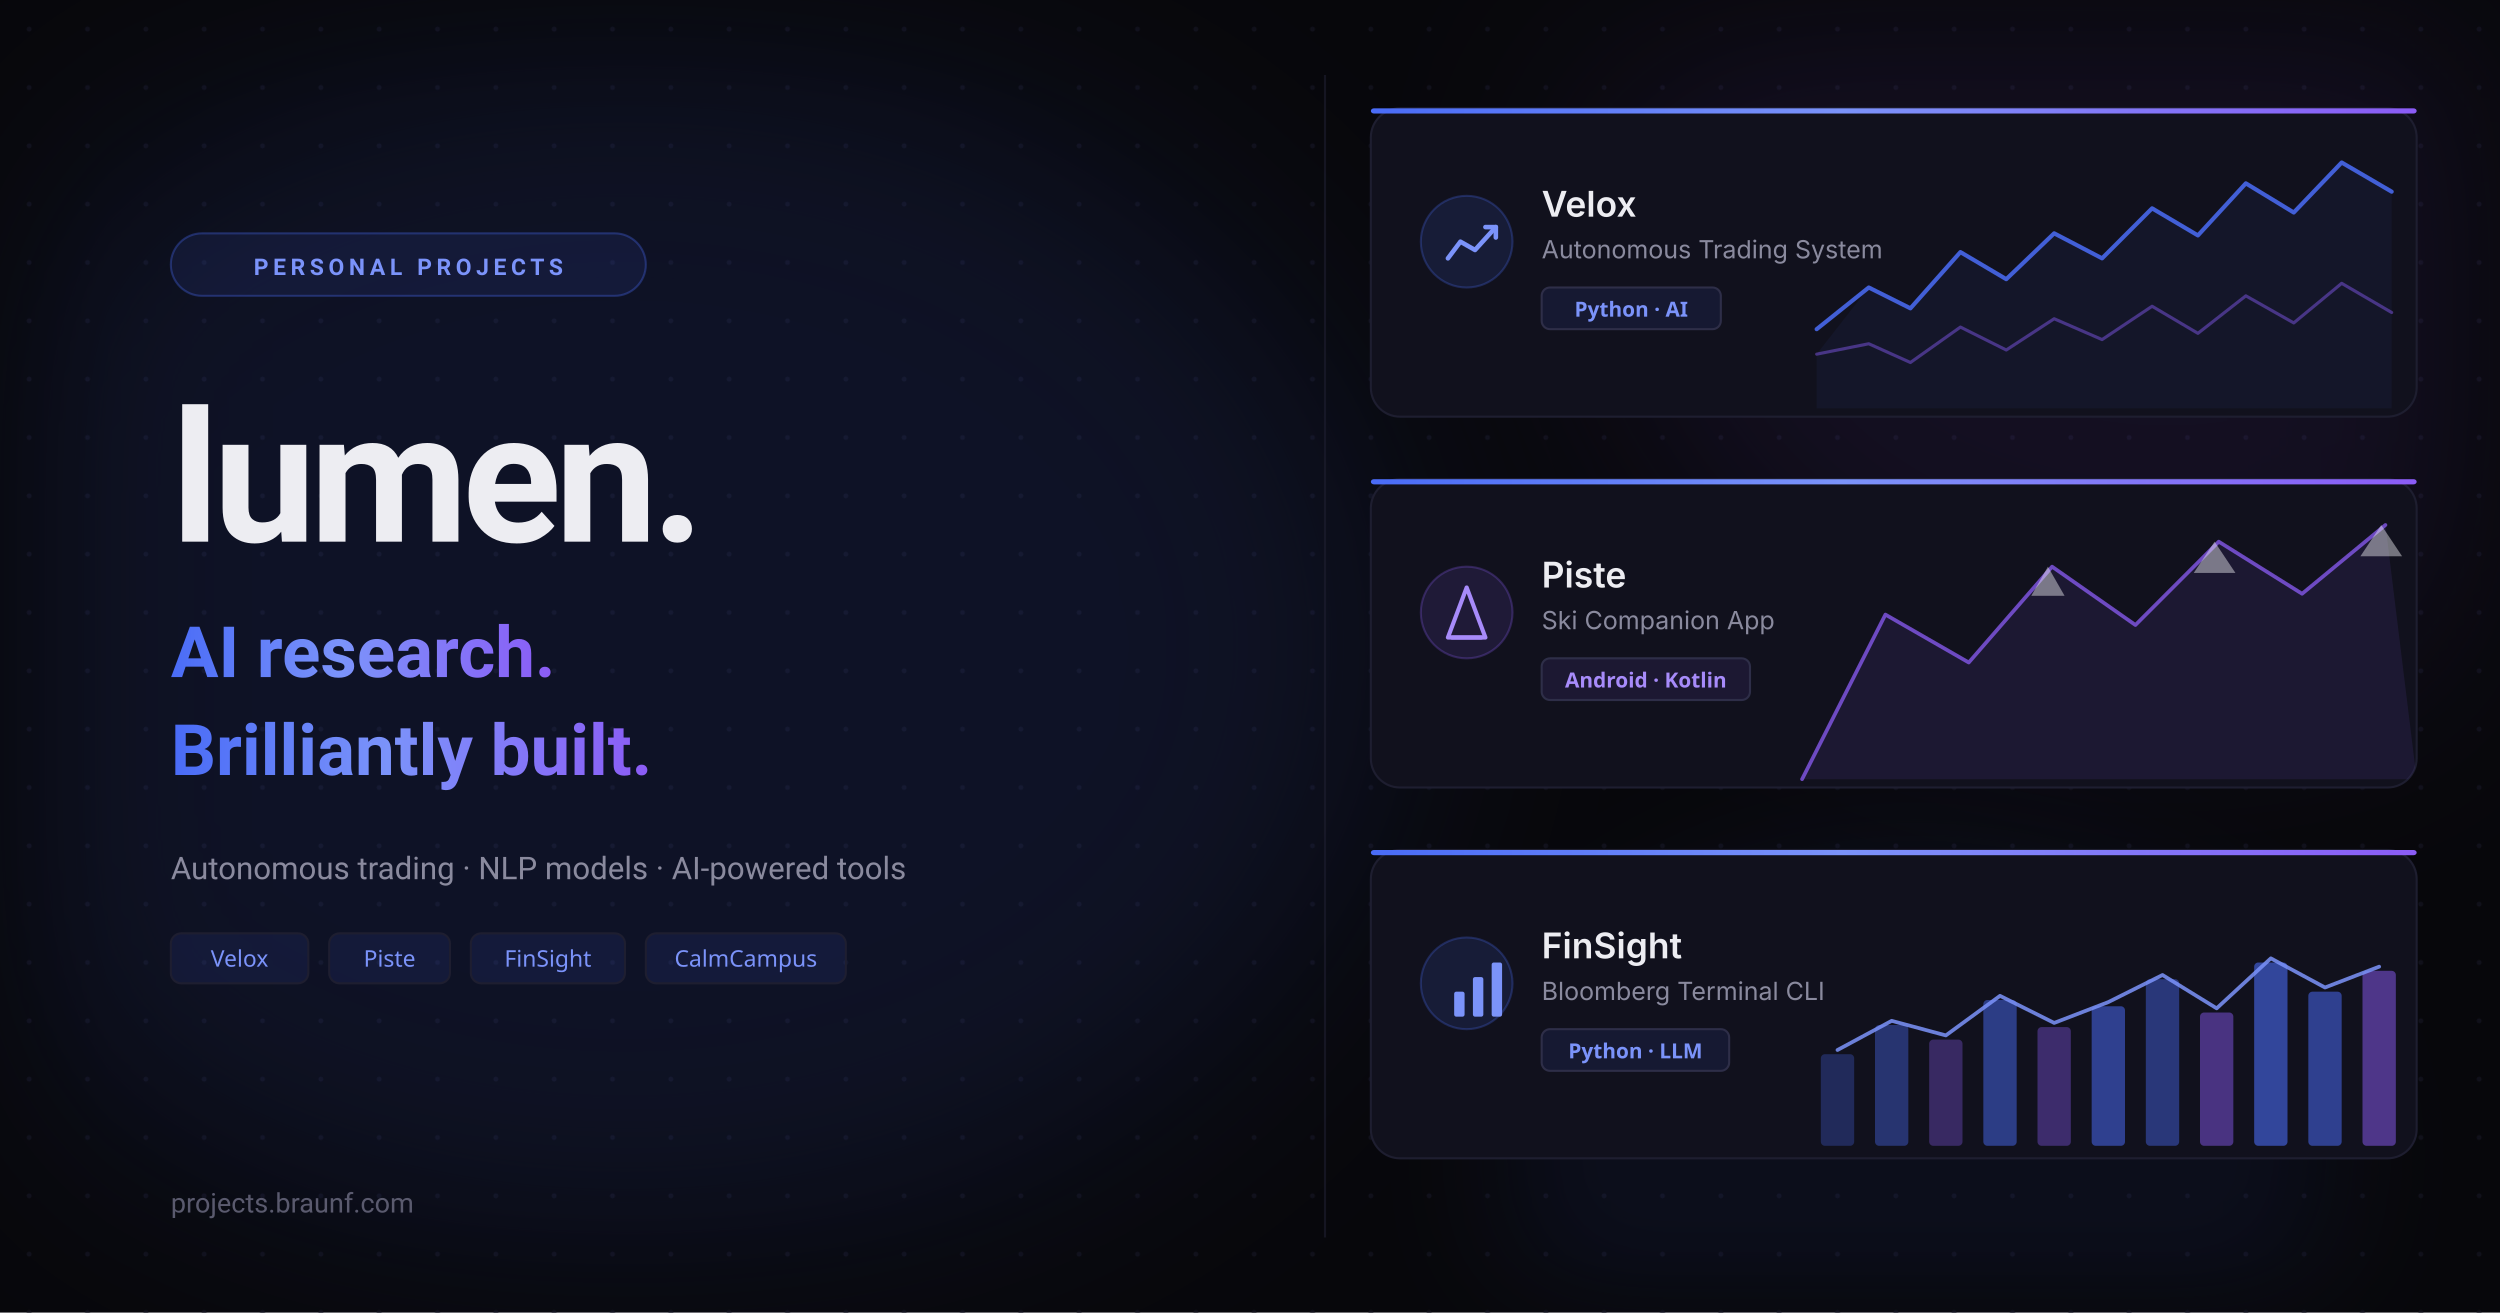
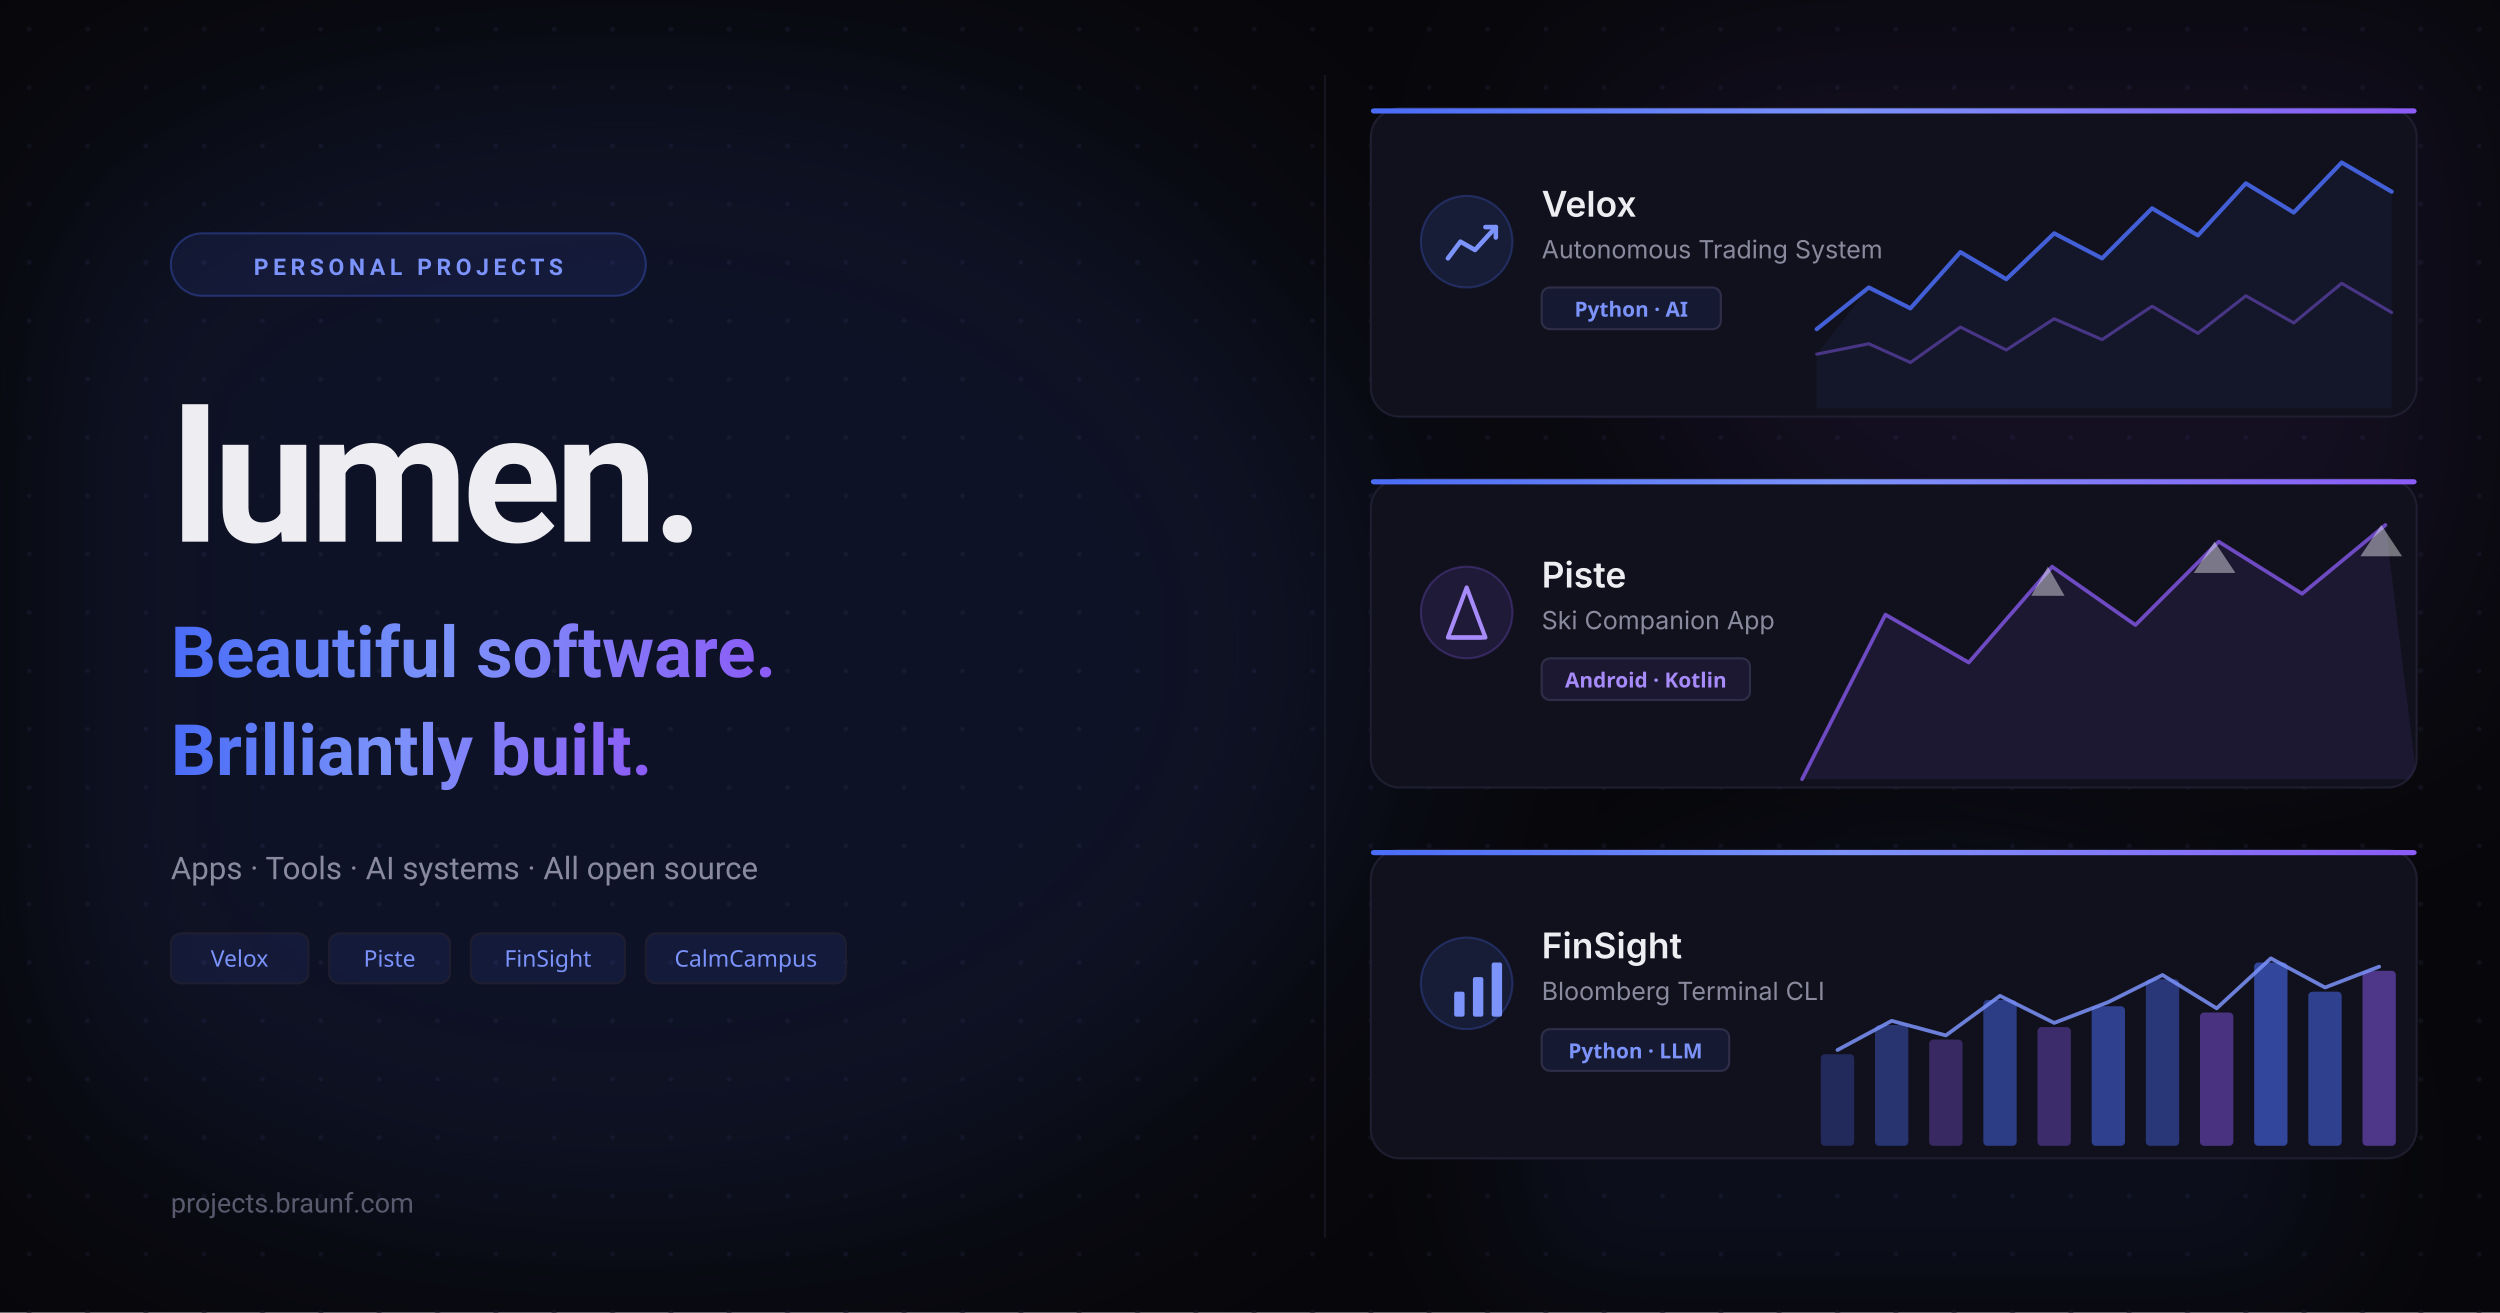
<svg xmlns="http://www.w3.org/2000/svg" width="1200" height="630" viewBox="0 0 1200 630">
  <defs>
    <filter id="blur" x="-50%" y="-50%" width="200%" height="200%">
      <feGaussianBlur stdDeviation="55" />
    </filter>
    <filter id="blurSm" x="-50%" y="-50%" width="200%" height="200%">
      <feGaussianBlur stdDeviation="30" />
    </filter>
    <linearGradient id="grad" x1="0" y1="0" x2="1" y2="0">
      <stop offset="0%" stop-color="#4a6cf7" />
      <stop offset="45%" stop-color="#7b93fa" />
      <stop offset="100%" stop-color="#8b5cf6" />
    </linearGradient>
    <linearGradient id="vgrad" x1="0" y1="0" x2="0" y2="1">
      <stop offset="0%" stop-color="#4a6cf7" stop-opacity="0" />
      <stop offset="25%" stop-color="#4a6cf7" stop-opacity="1" />
      <stop offset="75%" stop-color="#8b5cf6" stop-opacity="1" />
      <stop offset="100%" stop-color="#8b5cf6" stop-opacity="0" />
    </linearGradient>
    <pattern id="dots" width="28" height="28" patternUnits="userSpaceOnUse">
      <circle cx="14" cy="14" r="1.2" fill="#161624" />
    </pattern>
    <clipPath id="cc1">
      <rect x="658" y="52" width="502" height="148" rx="14" />
    </clipPath>
    <clipPath id="cc2">
      <rect x="658" y="230" width="502" height="148" rx="14" />
    </clipPath>
    <clipPath id="cc3">
      <rect x="658" y="408" width="502" height="148" rx="14" />
    </clipPath>
  </defs>
  <rect width="1200" height="630" fill="#0a0a0f" />
  <rect width="1200" height="630" fill="url(#dots)" />
  <ellipse cx="300" cy="310" rx="370" ry="290" fill="#4a6cf7" opacity="0.16" filter="url(#blur)" />
  <ellipse cx="1040" cy="110" rx="270" ry="220" fill="#8b5cf6" opacity="0.14" filter="url(#blur)" />
  <ellipse cx="920" cy="555" rx="200" ry="150" fill="#4a6cf7" opacity="0.10" filter="url(#blurSm)" />
  <rect width="1200" height="630" fill="rgba(0,0,0,0.28)" style="mask-image:radial-gradient(ellipse 80% 80% at 50% 50%, transparent 60%, black 100%)" />
  <line x1="64" y1="112" x2="64" y2="518" stroke="url(#vgrad)" stroke-width="2" />
  <rect x="82" y="112" width="228" height="30" rx="15" fill="rgba(74,108,247,0.10)" stroke="rgba(74,108,247,0.32)" stroke-width="1" />
  <text x="196" y="132" font-family="-apple-system,BlinkMacSystemFont,'Segoe UI',Roboto,Helvetica,Arial,sans-serif" font-size="11" font-weight="600" fill="#7b93fa" text-anchor="middle" letter-spacing="2.2">PERSONAL PROJECTS</text>
  <text x="82" y="260" font-family="-apple-system,BlinkMacSystemFont,'Segoe UI',Roboto,Helvetica,Arial,sans-serif" font-size="88" font-weight="700" fill="#ededf2" letter-spacing="-3">lumen.</text>
-   <text x="82" y="325" font-family="-apple-system,BlinkMacSystemFont,'Segoe UI',Roboto,Helvetica,Arial,sans-serif" font-size="34" font-weight="700" fill="url(#grad)">AI research.</text>
+   <text x="82" y="325" font-family="-apple-system,BlinkMacSystemFont,'Segoe UI',Roboto,Helvetica,Arial,sans-serif" font-size="34" font-weight="700" fill="url(#grad)">Beautiful software.</text>
  <text x="82" y="372" font-family="-apple-system,BlinkMacSystemFont,'Segoe UI',Roboto,Helvetica,Arial,sans-serif" font-size="34" font-weight="700" fill="url(#grad)">Brilliantly built.</text>
-   <text x="82" y="422" font-family="-apple-system,BlinkMacSystemFont,'Segoe UI',Roboto,Helvetica,Arial,sans-serif" font-size="15" fill="#8a8a9e">Autonomous trading · NLP models · AI-powered tools</text>
+   <text x="82" y="422" font-family="-apple-system,BlinkMacSystemFont,'Segoe UI',Roboto,Helvetica,Arial,sans-serif" font-size="15" fill="#8a8a9e">Apps · Tools · AI systems · All open source</text>
  <rect x="82" y="448" width="66" height="24" rx="5" fill="rgba(74,108,247,0.10)" stroke="#1e1e30" stroke-width="1" />
  <text x="115" y="464" font-family="sans-serif" font-size="11" font-weight="500" fill="#7b93fa" text-anchor="middle">Velox</text>
  <rect x="158" y="448" width="58" height="24" rx="5" fill="rgba(74,108,247,0.10)" stroke="#1e1e30" stroke-width="1" />
  <text x="187" y="464" font-family="sans-serif" font-size="11" font-weight="500" fill="#7b93fa" text-anchor="middle">Piste</text>
  <rect x="226" y="448" width="74" height="24" rx="5" fill="rgba(74,108,247,0.10)" stroke="#1e1e30" stroke-width="1" />
  <text x="263" y="464" font-family="sans-serif" font-size="11" font-weight="500" fill="#7b93fa" text-anchor="middle">FinSight</text>
  <rect x="310" y="448" width="96" height="24" rx="5" fill="rgba(74,108,247,0.10)" stroke="#1e1e30" stroke-width="1" />
  <text x="358" y="464" font-family="sans-serif" font-size="11" font-weight="500" fill="#7b93fa" text-anchor="middle">CalmCampus</text>
  <text x="82" y="582" font-family="-apple-system,BlinkMacSystemFont,'Segoe UI',Roboto,Helvetica,Arial,sans-serif" font-size="13" fill="#5a5a6e">projects.braunf.com</text>
  <line x1="636" y1="36" x2="636" y2="594" stroke="#1e1e30" stroke-width="1" opacity="0.6" />
  <rect x="658" y="52" width="502" height="148" rx="14" fill="#11111d" stroke="#1e1e30" stroke-width="1" />
  <rect x="658" y="52" width="502" height="2.5" rx="1.5" fill="url(#grad)" />
  <circle cx="704" cy="116" r="22" fill="rgba(74,108,247,0.12)" stroke="rgba(74,108,247,0.26)" stroke-width="1" />
  <g clip-path="url(#cc1)">
    <polyline points="695,124 701,116 708,120 718,109" fill="none" stroke="#7b93fa" stroke-width="2.2" stroke-linecap="round" stroke-linejoin="round" />
    <polyline points="713,109 718,109 718,114" fill="none" stroke="#7b93fa" stroke-width="2.2" stroke-linecap="round" stroke-linejoin="round" />
  </g>
  <text x="740" y="104" font-family="-apple-system,BlinkMacSystemFont,'Segoe UI',sans-serif" font-size="17" font-weight="600" fill="#ededf2">Velox</text>
  <text x="740" y="124" font-family="-apple-system,BlinkMacSystemFont,'Segoe UI',sans-serif" font-size="12" fill="#8a8a9e">Autonomous Trading System</text>
  <rect x="740" y="138" width="86" height="20" rx="4" fill="rgba(74,108,247,0.10)" stroke="#2e2e48" stroke-width="1" />
  <text x="783" y="152" font-family="sans-serif" font-size="10" font-weight="600" fill="#7b93fa" text-anchor="middle">Python · AI</text>
  <g clip-path="url(#cc1)">
    <polyline points="872,158 897,138 917,148 941,121 963,134 986,112 1009,124 1033,100 1055,113 1078,88 1101,102 1124,78 1148,92" fill="none" stroke="#4a6cf7" stroke-width="2" stroke-linecap="round" stroke-linejoin="round" opacity="0.85" />
    <polyline points="872,170 897,165 917,174 941,157 963,168 986,153 1009,163 1033,147 1055,160 1078,142 1101,155 1124,136 1148,150" fill="none" stroke="#8b5cf6" stroke-width="1.5" stroke-linecap="round" stroke-linejoin="round" opacity="0.45" />
    <polygon points="872,170 897,138 917,148 941,121 963,134 986,112 1009,124 1033,100 1055,113 1078,88 1101,102 1124,78 1148,92 1148,196 872,196" fill="rgba(74,108,247,0.06)" />
  </g>
  <rect x="658" y="230" width="502" height="148" rx="14" fill="#11111d" stroke="#1e1e30" stroke-width="1" />
  <rect x="658" y="230" width="502" height="2.5" rx="1.5" fill="url(#grad)" />
  <circle cx="704" cy="294" r="22" fill="rgba(139,92,246,0.12)" stroke="rgba(139,92,246,0.26)" stroke-width="1" />
  <g clip-path="url(#cc2)">
    <path d="M 695 306 L 704 282 L 713 306 Z" fill="none" stroke="#a78bfa" stroke-width="2" stroke-linejoin="round" />
    <line x1="697" y1="306" x2="711" y2="306" stroke="#a78bfa" stroke-width="2" stroke-linecap="round" />
  </g>
  <text x="740" y="282" font-family="-apple-system,BlinkMacSystemFont,'Segoe UI',sans-serif" font-size="17" font-weight="600" fill="#ededf2">Piste</text>
  <text x="740" y="302" font-family="-apple-system,BlinkMacSystemFont,'Segoe UI',sans-serif" font-size="12" fill="#8a8a9e">Ski Companion App</text>
  <rect x="740" y="316" width="100" height="20" rx="4" fill="rgba(139,92,246,0.10)" stroke="#2e2e48" stroke-width="1" />
  <text x="790" y="330" font-family="sans-serif" font-size="10" font-weight="600" fill="#a78bfa" text-anchor="middle">Android · Kotlin</text>
  <g clip-path="url(#cc2)">
    <path d="M 865 374 L 905 295 L 945 318 L 985 272 L 1025 300 L 1065 260 L 1105 285 L 1145 252 L 1160 374 Z" fill="rgba(139,92,246,0.10)" />
    <path d="M 865 374 L 905 295 L 945 318 L 985 272 L 1025 300 L 1065 260 L 1105 285 L 1145 252" fill="none" stroke="#8b5cf6" stroke-width="1.8" stroke-linecap="round" stroke-linejoin="round" opacity="0.75" />
    <path d="M 983 272 L 991 286 L 975 286 Z" fill="rgba(237,237,242,0.45)" />
    <path d="M 1063 260 L 1073 275 L 1053 275 Z" fill="rgba(237,237,242,0.45)" />
    <path d="M 1143 252 L 1153 267 L 1133 267 Z" fill="rgba(237,237,242,0.45)" />
  </g>
  <rect x="658" y="408" width="502" height="148" rx="14" fill="#11111d" stroke="#1e1e30" stroke-width="1" />
  <rect x="658" y="408" width="502" height="2.5" rx="1.5" fill="url(#grad)" />
  <circle cx="704" cy="472" r="22" fill="rgba(74,108,247,0.12)" stroke="rgba(74,108,247,0.26)" stroke-width="1" />
  <g clip-path="url(#cc3)">
    <rect x="698" y="476" width="5" height="12" rx="1" fill="#7b93fa" />
    <rect x="707" y="469" width="5" height="19" rx="1" fill="#7b93fa" />
    <rect x="716" y="462" width="5" height="26" rx="1" fill="#7b93fa" />
  </g>
  <text x="740" y="460" font-family="-apple-system,BlinkMacSystemFont,'Segoe UI',sans-serif" font-size="17" font-weight="600" fill="#ededf2">FinSight</text>
  <text x="740" y="480" font-family="-apple-system,BlinkMacSystemFont,'Segoe UI',sans-serif" font-size="12" fill="#8a8a9e">Bloomberg Terminal CLI</text>
  <rect x="740" y="494" width="90" height="20" rx="4" fill="rgba(74,108,247,0.10)" stroke="#2e2e48" stroke-width="1" />
  <text x="785" y="508" font-family="sans-serif" font-size="10" font-weight="600" fill="#7b93fa" text-anchor="middle">Python · LLM</text>
  <g clip-path="url(#cc3)">
    <rect x="874" y="506" width="16" height="44" rx="2" fill="#4a6cf7" opacity="0.28" />
    <rect x="900" y="492" width="16" height="58" rx="2" fill="#4a6cf7" opacity="0.38" />
    <rect x="926" y="499" width="16" height="51" rx="2" fill="#8b5cf6" opacity="0.32" />
    <rect x="952" y="480" width="16" height="70" rx="2" fill="#4a6cf7" opacity="0.48" />
    <rect x="978" y="493" width="16" height="57" rx="2" fill="#8b5cf6" opacity="0.36" />
    <rect x="1004" y="483" width="16" height="67" rx="2" fill="#4a6cf7" opacity="0.52" />
    <rect x="1030" y="470" width="16" height="80" rx="2" fill="#4a6cf7" opacity="0.42" />
    <rect x="1056" y="486" width="16" height="64" rx="2" fill="#8b5cf6" opacity="0.46" />
    <rect x="1082" y="462" width="16" height="88" rx="2" fill="#4a6cf7" opacity="0.58" />
    <rect x="1108" y="476" width="16" height="74" rx="2" fill="#4a6cf7" opacity="0.52" />
    <rect x="1134" y="466" width="16" height="84" rx="2" fill="#8b5cf6" opacity="0.50" />
    <polyline points="882,504 908,490 934,497 960,478 986,491 1012,481 1038,468 1064,484 1090,460 1116,474 1142,464" fill="none" stroke="#7b93fa" stroke-width="1.8" stroke-linecap="round" stroke-linejoin="round" opacity="0.85" />
  </g>
</svg>
